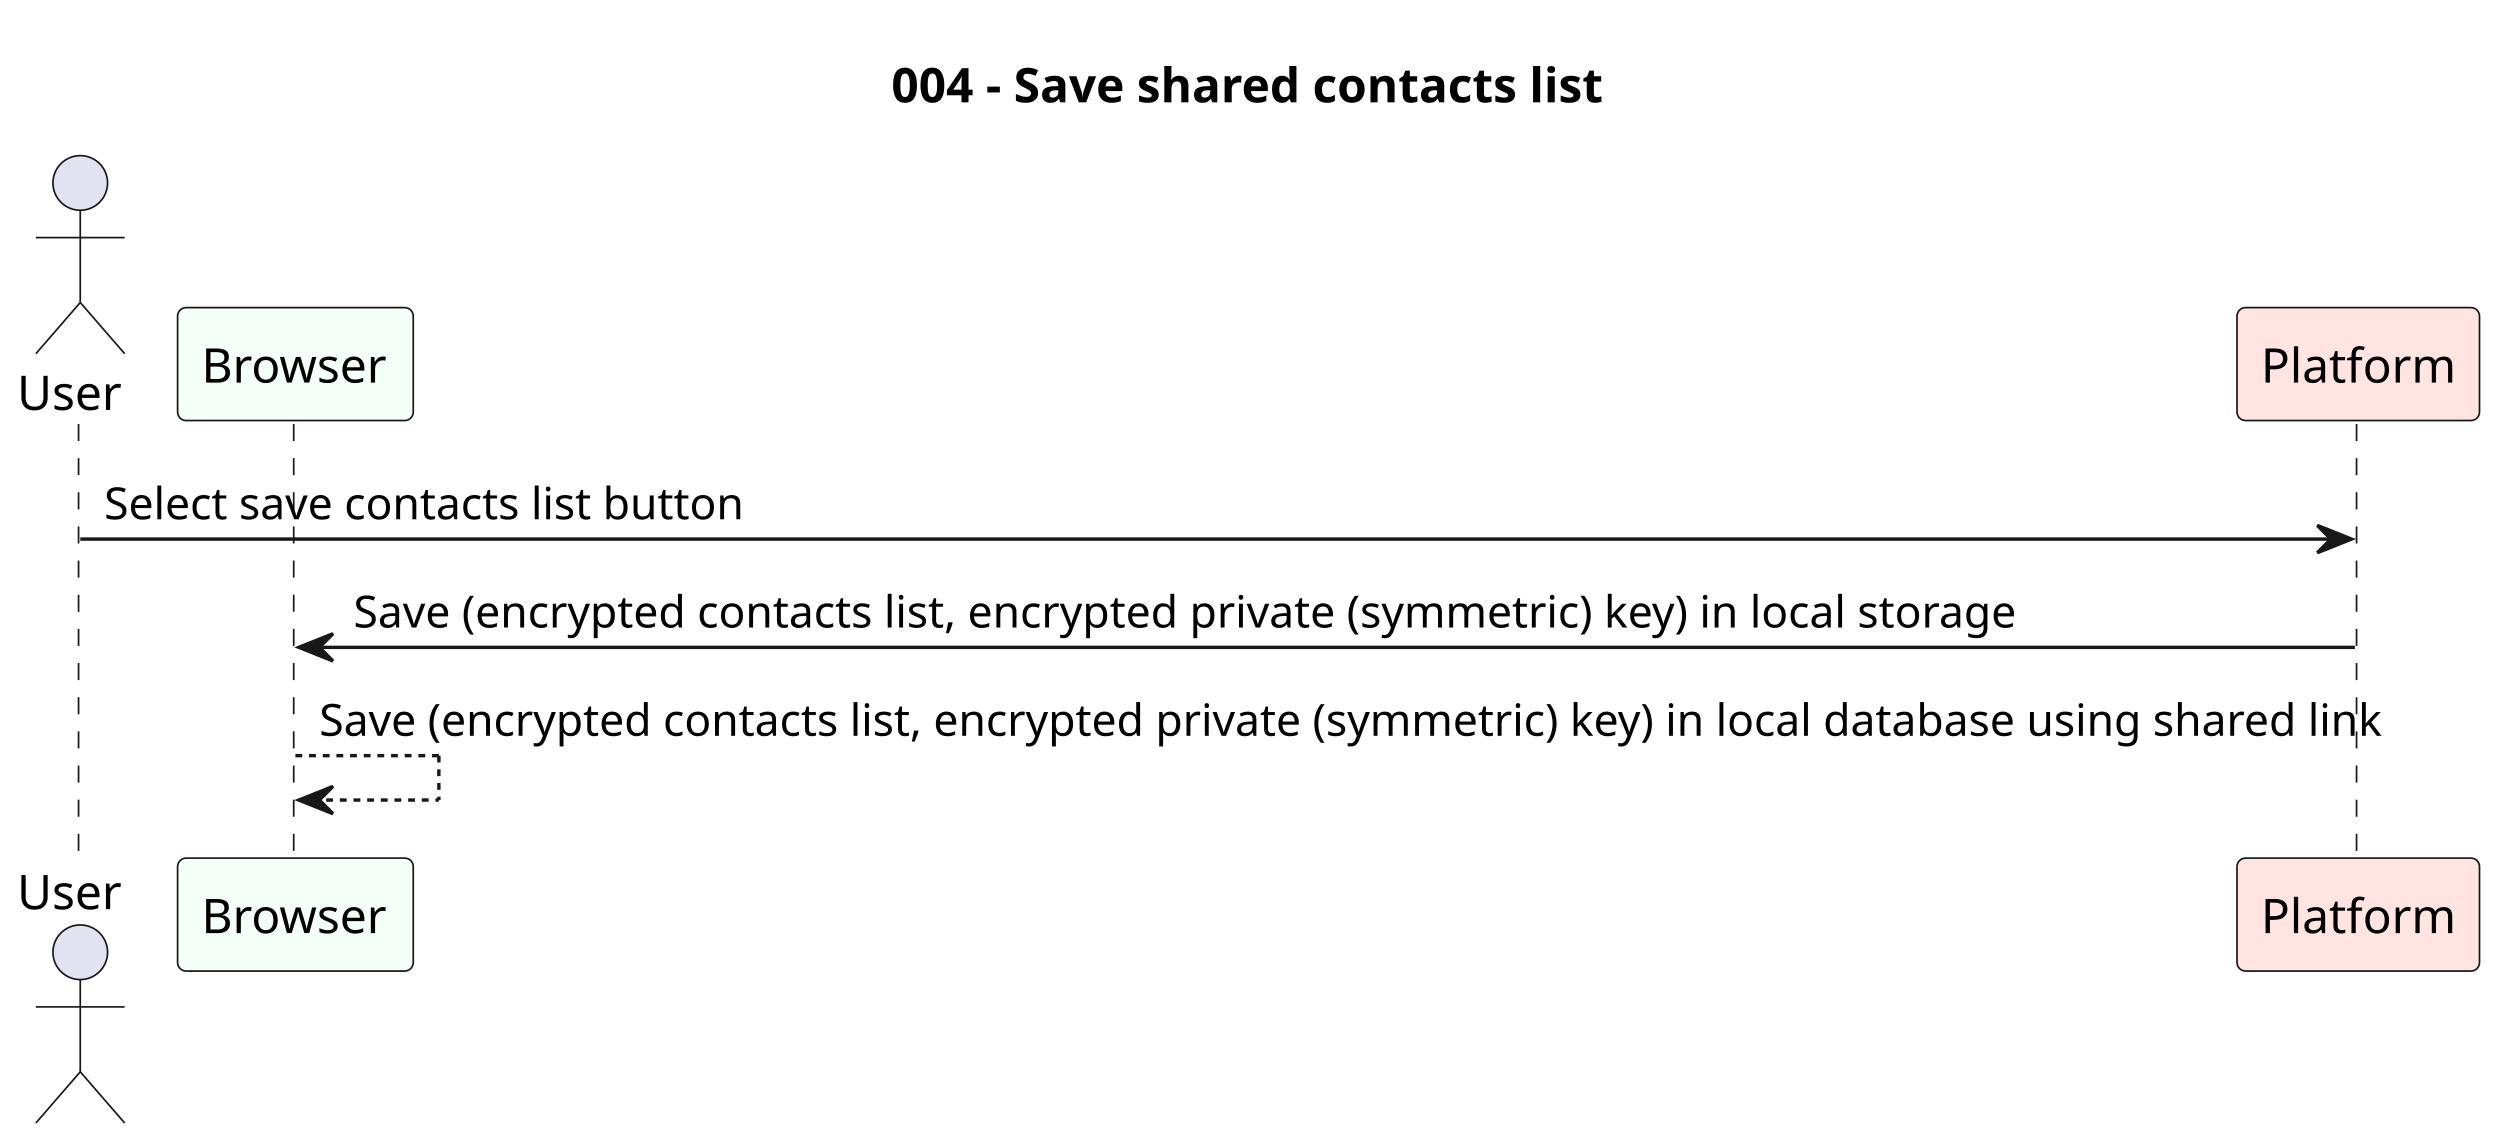
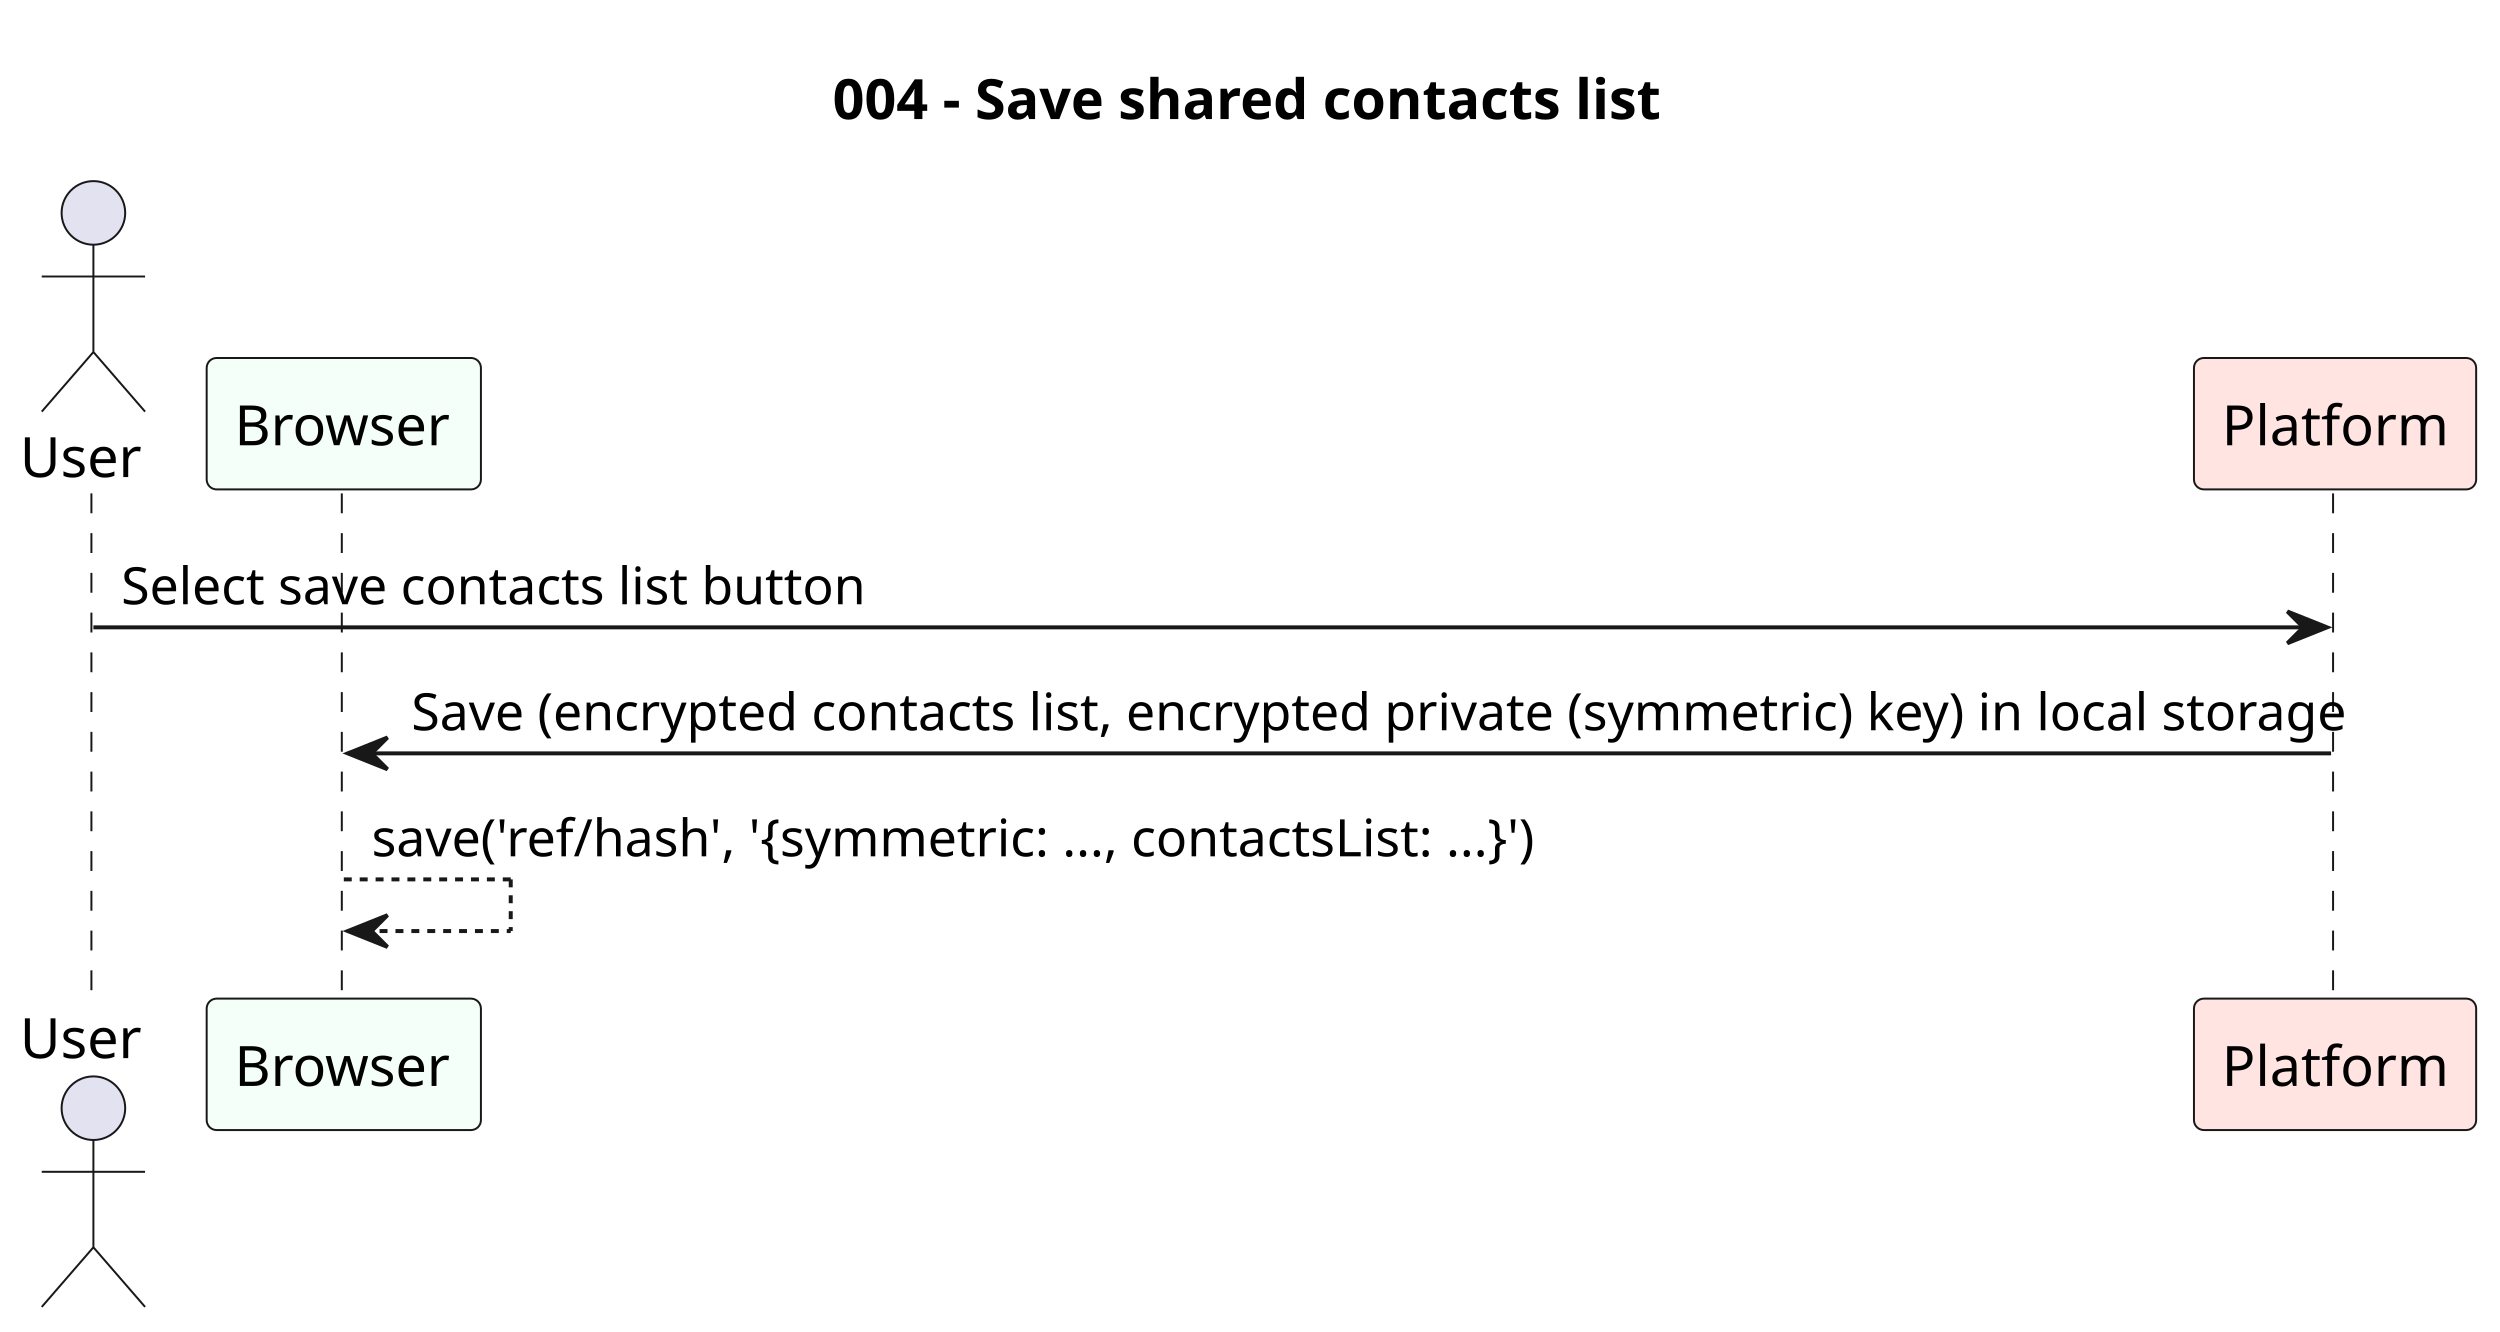
- <svg xmlns="http://www.w3.org/2000/svg" contentStyleType="text/css" height="335px" preserveAspectRatio="none" style="width:732px;height:335px;background:#FFFFFF;" version="1.1" viewBox="0 0 732 335" width="732px" zoomAndPan="magnify">
+ <svg xmlns="http://www.w3.org/2000/svg" contentStyleType="text/css" height="335px" preserveAspectRatio="none" style="width:629px;height:335px;background:#FFFFFF;" version="1.1" viewBox="0 0 629 335" width="629px" zoomAndPan="magnify">
  <defs />
  <g>
-     <text fill="#000000" font-family="sans-serif" font-size="14" font-weight="bold" lengthAdjust="spacing" textLength="208" x="261" y="29.966">004 - Save shared contacts list</text>
+     <text fill="#000000" font-family="sans-serif" font-size="14" font-weight="bold" lengthAdjust="spacing" textLength="208" x="209.5" y="29.966">004 - Save shared contacts list</text>
    <line style="stroke:#181818;stroke-width:0.5;stroke-dasharray:5.0,5.0;" x1="23" x2="23" y1="124.136" y2="252.254" />
    <line style="stroke:#181818;stroke-width:0.5;stroke-dasharray:5.0,5.0;" x1="86" x2="86" y1="124.136" y2="252.254" />
-     <line style="stroke:#181818;stroke-width:0.5;stroke-dasharray:5.0,5.0;" x1="690" x2="690" y1="124.136" y2="252.254" />
+     <line style="stroke:#181818;stroke-width:0.5;stroke-dasharray:5.0,5.0;" x1="587" x2="587" y1="124.136" y2="252.254" />
    <text fill="#000000" font-family="sans-serif" font-size="14" lengthAdjust="spacing" textLength="31" x="5" y="120.034">User</text>
    <ellipse cx="23.5" cy="53.568" fill="#E2E2F0" rx="8" ry="8" style="stroke:#181818;stroke-width:0.5;" />
    <path d="M23.5,61.568 L23.5,88.568 M10.5,69.568 L36.5,69.568 M23.5,88.568 L10.5,103.568 M23.5,88.568 L36.5,103.568 " fill="none" style="stroke:#181818;stroke-width:0.5;" />
    <text fill="#000000" font-family="sans-serif" font-size="14" lengthAdjust="spacing" textLength="31" x="5" y="266.22">User</text>
    <ellipse cx="23.5" cy="278.822" fill="#E2E2F0" rx="8" ry="8" style="stroke:#181818;stroke-width:0.5;" />
    <path d="M23.5,286.822 L23.5,313.822 M10.5,294.822 L36.5,294.822 M23.5,313.822 L10.5,328.822 M23.5,313.822 L36.5,328.822 " fill="none" style="stroke:#181818;stroke-width:0.5;" />
    <rect fill="#F5FFFA" height="33.068" rx="2.5" ry="2.5" style="stroke:#181818;stroke-width:0.5;" width="69" x="52" y="90.068" />
    <text fill="#000000" font-family="sans-serif" font-size="14" lengthAdjust="spacing" textLength="55" x="59" y="112.034">Browser</text>
    <rect fill="#F5FFFA" height="33.068" rx="2.5" ry="2.5" style="stroke:#181818;stroke-width:0.5;" width="69" x="52" y="251.254" />
    <text fill="#000000" font-family="sans-serif" font-size="14" lengthAdjust="spacing" textLength="55" x="59" y="273.22">Browser</text>
-     <rect fill="#FFE4E1" height="33.068" rx="2.5" ry="2.5" style="stroke:#181818;stroke-width:0.5;" width="71" x="655" y="90.068" />
-     <text fill="#000000" font-family="sans-serif" font-size="14" lengthAdjust="spacing" textLength="57" x="662" y="112.034">Platform</text>
-     <rect fill="#FFE4E1" height="33.068" rx="2.5" ry="2.5" style="stroke:#181818;stroke-width:0.5;" width="71" x="655" y="251.254" />
-     <text fill="#000000" font-family="sans-serif" font-size="14" lengthAdjust="spacing" textLength="57" x="662" y="273.22">Platform</text>
-     <polygon fill="#181818" points="678.5,153.842,688.5,157.842,678.5,161.842,682.5,157.842" style="stroke:#181818;stroke-width:1.0;" />
-     <line style="stroke:#181818;stroke-width:1.0;" x1="23.5" x2="684.5" y1="157.842" y2="157.842" />
+     <rect fill="#FFE4E1" height="33.068" rx="2.5" ry="2.5" style="stroke:#181818;stroke-width:0.5;" width="71" x="552" y="90.068" />
+     <text fill="#000000" font-family="sans-serif" font-size="14" lengthAdjust="spacing" textLength="57" x="559" y="112.034">Platform</text>
+     <rect fill="#FFE4E1" height="33.068" rx="2.5" ry="2.5" style="stroke:#181818;stroke-width:0.5;" width="71" x="552" y="251.254" />
+     <text fill="#000000" font-family="sans-serif" font-size="14" lengthAdjust="spacing" textLength="57" x="559" y="273.22">Platform</text>
+     <polygon fill="#181818" points="575.5,153.842,585.5,157.842,575.5,161.842,579.5,157.842" style="stroke:#181818;stroke-width:1.0;" />
+     <line style="stroke:#181818;stroke-width:1.0;" x1="23.5" x2="581.5" y1="157.842" y2="157.842" />
    <text fill="#000000" font-family="sans-serif" font-size="13" lengthAdjust="spacing" textLength="184" x="30.5" y="152.033">Select save contacts list button</text>
    <polygon fill="#181818" points="97.5,185.548,87.5,189.548,97.5,193.548,93.5,189.548" style="stroke:#181818;stroke-width:1.0;" />
-     <line style="stroke:#181818;stroke-width:1.0;" x1="91.5" x2="689.5" y1="189.548" y2="189.548" />
+     <line style="stroke:#181818;stroke-width:1.0;" x1="91.5" x2="586.5" y1="189.548" y2="189.548" />
    <text fill="#000000" font-family="sans-serif" font-size="13" lengthAdjust="spacing" textLength="477" x="103.5" y="183.739">Save (encrypted contacts list, encrypted private (symmetric) key) in local storage</text>
    <line style="stroke:#181818;stroke-width:1.0;stroke-dasharray:2.0,2.0;" x1="86.5" x2="128.5" y1="221.254" y2="221.254" />
    <line style="stroke:#181818;stroke-width:1.0;stroke-dasharray:2.0,2.0;" x1="128.5" x2="128.5" y1="221.254" y2="234.254" />
    <line style="stroke:#181818;stroke-width:1.0;stroke-dasharray:2.0,2.0;" x1="87.5" x2="128.5" y1="234.254" y2="234.254" />
    <polygon fill="#181818" points="97.5,230.254,87.5,234.254,97.5,238.254,93.5,234.254" style="stroke:#181818;stroke-width:1.0;" />
-     <text fill="#000000" font-family="sans-serif" font-size="13" lengthAdjust="spacing" textLength="590" x="93.5" y="215.445">Save (encrypted contacts list, encrypted private (symmetric) key) in local database using shared link</text>
+     <text fill="#000000" font-family="sans-serif" font-size="13" lengthAdjust="spacing" textLength="284" x="93.5" y="215.445">save('ref/hash', '{symmetric: ..., contactsList: ...}')</text>
  </g>
</svg>
